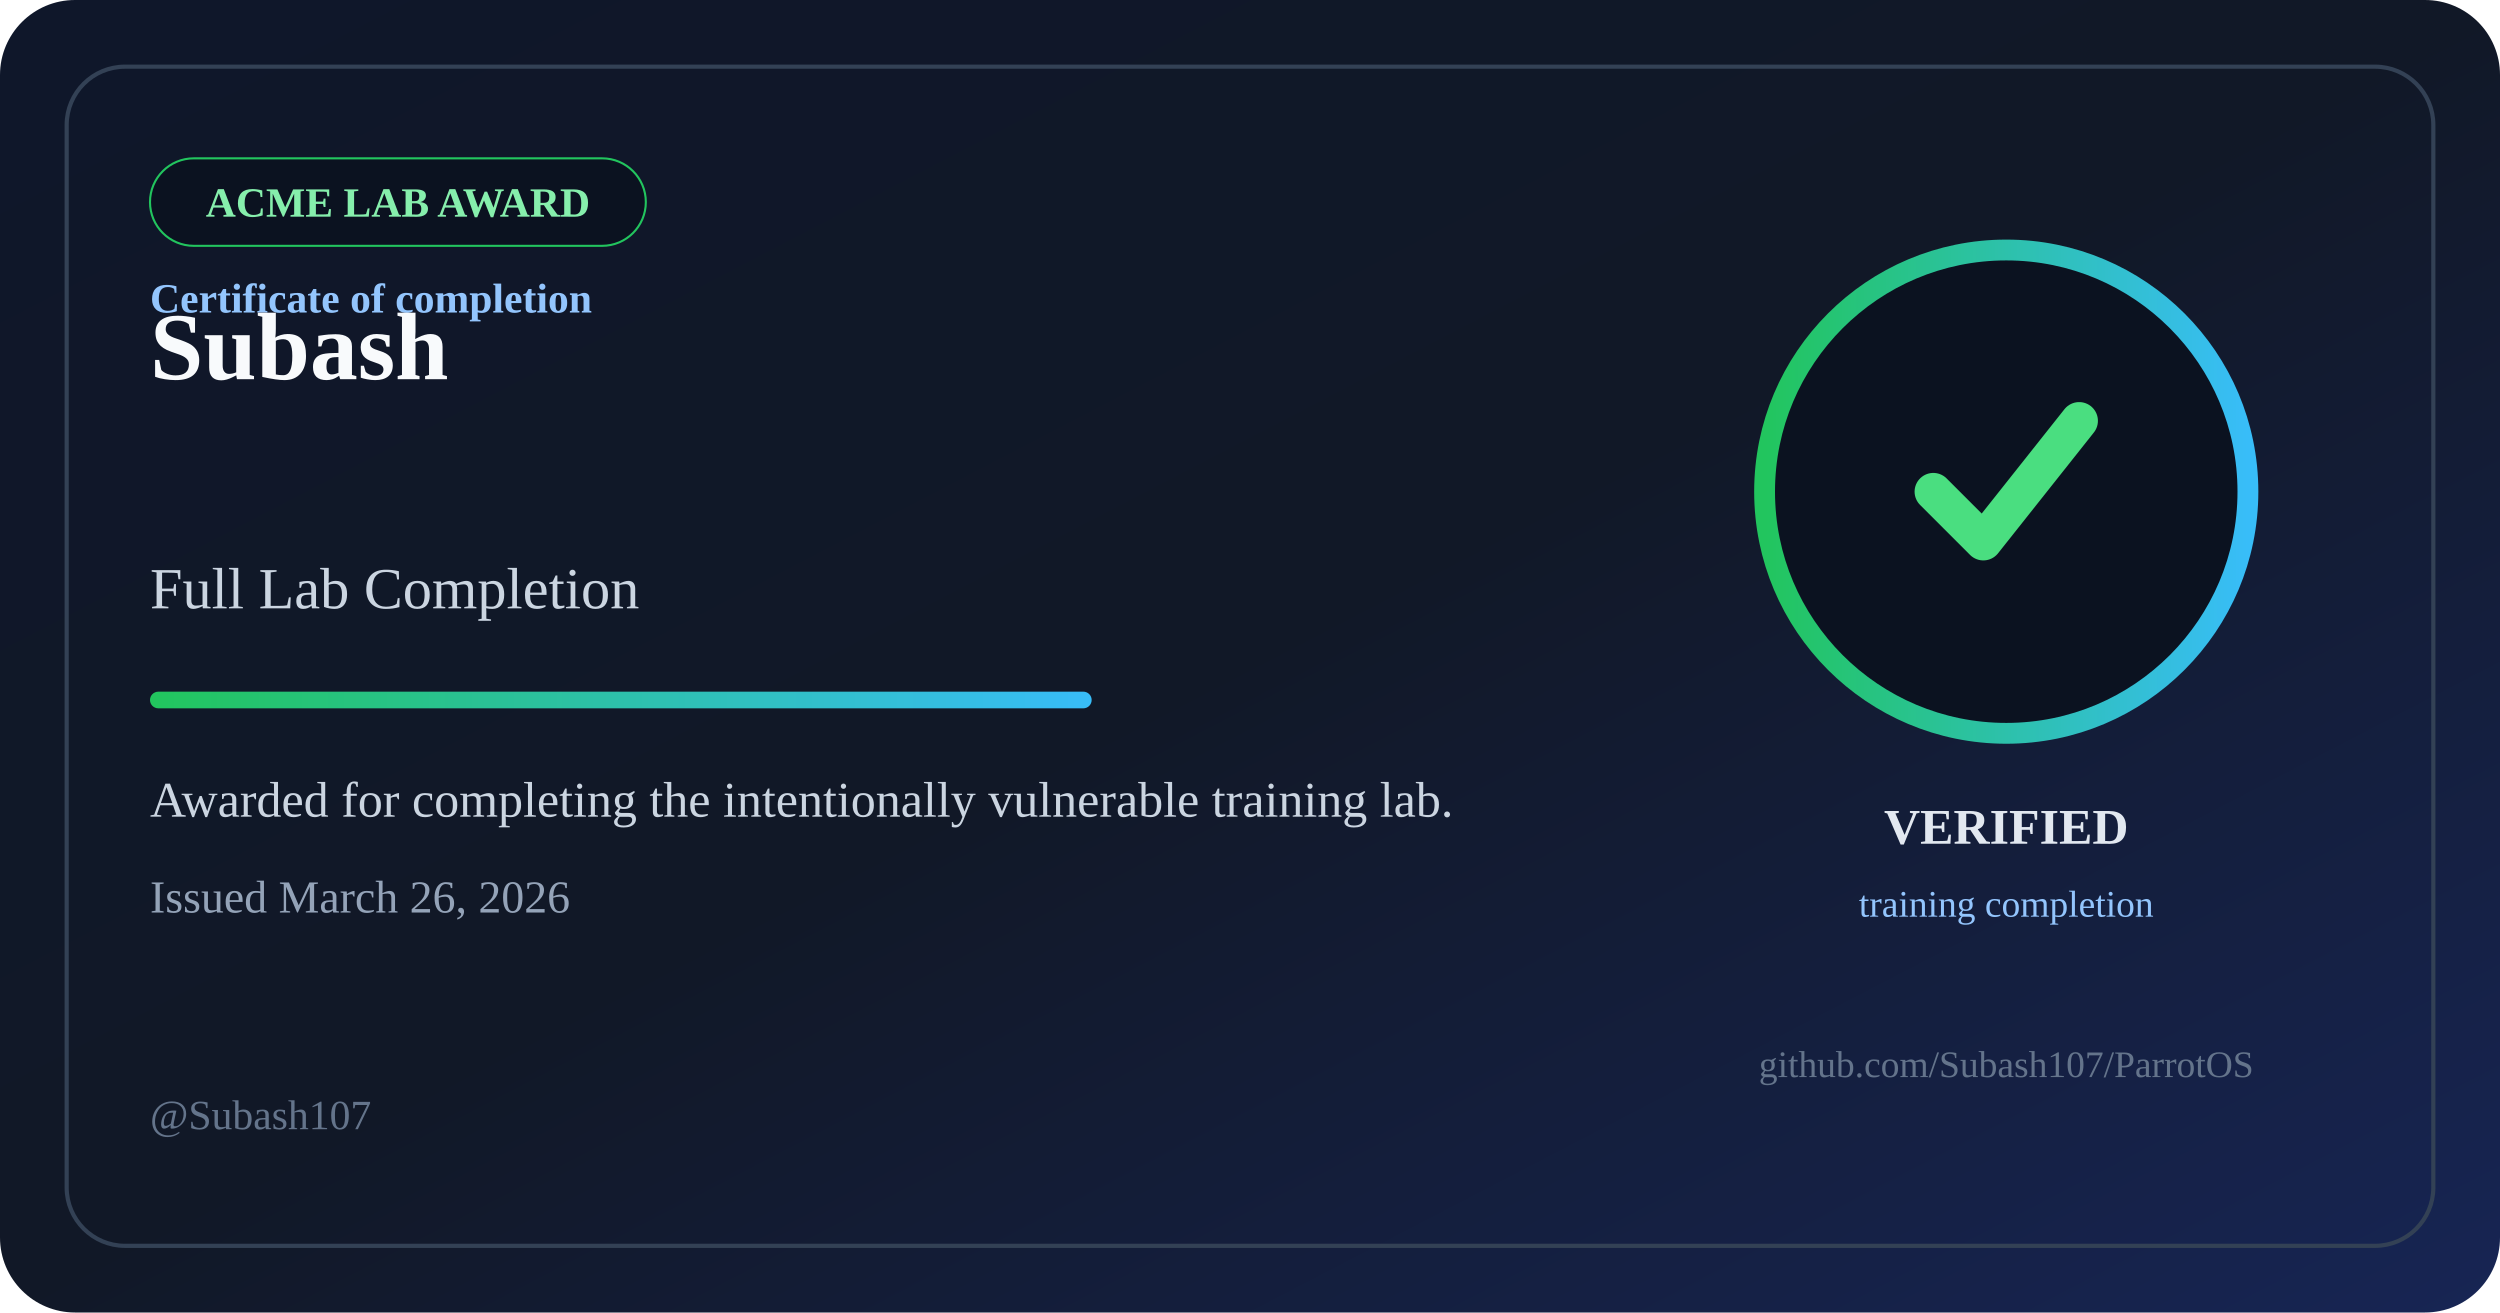
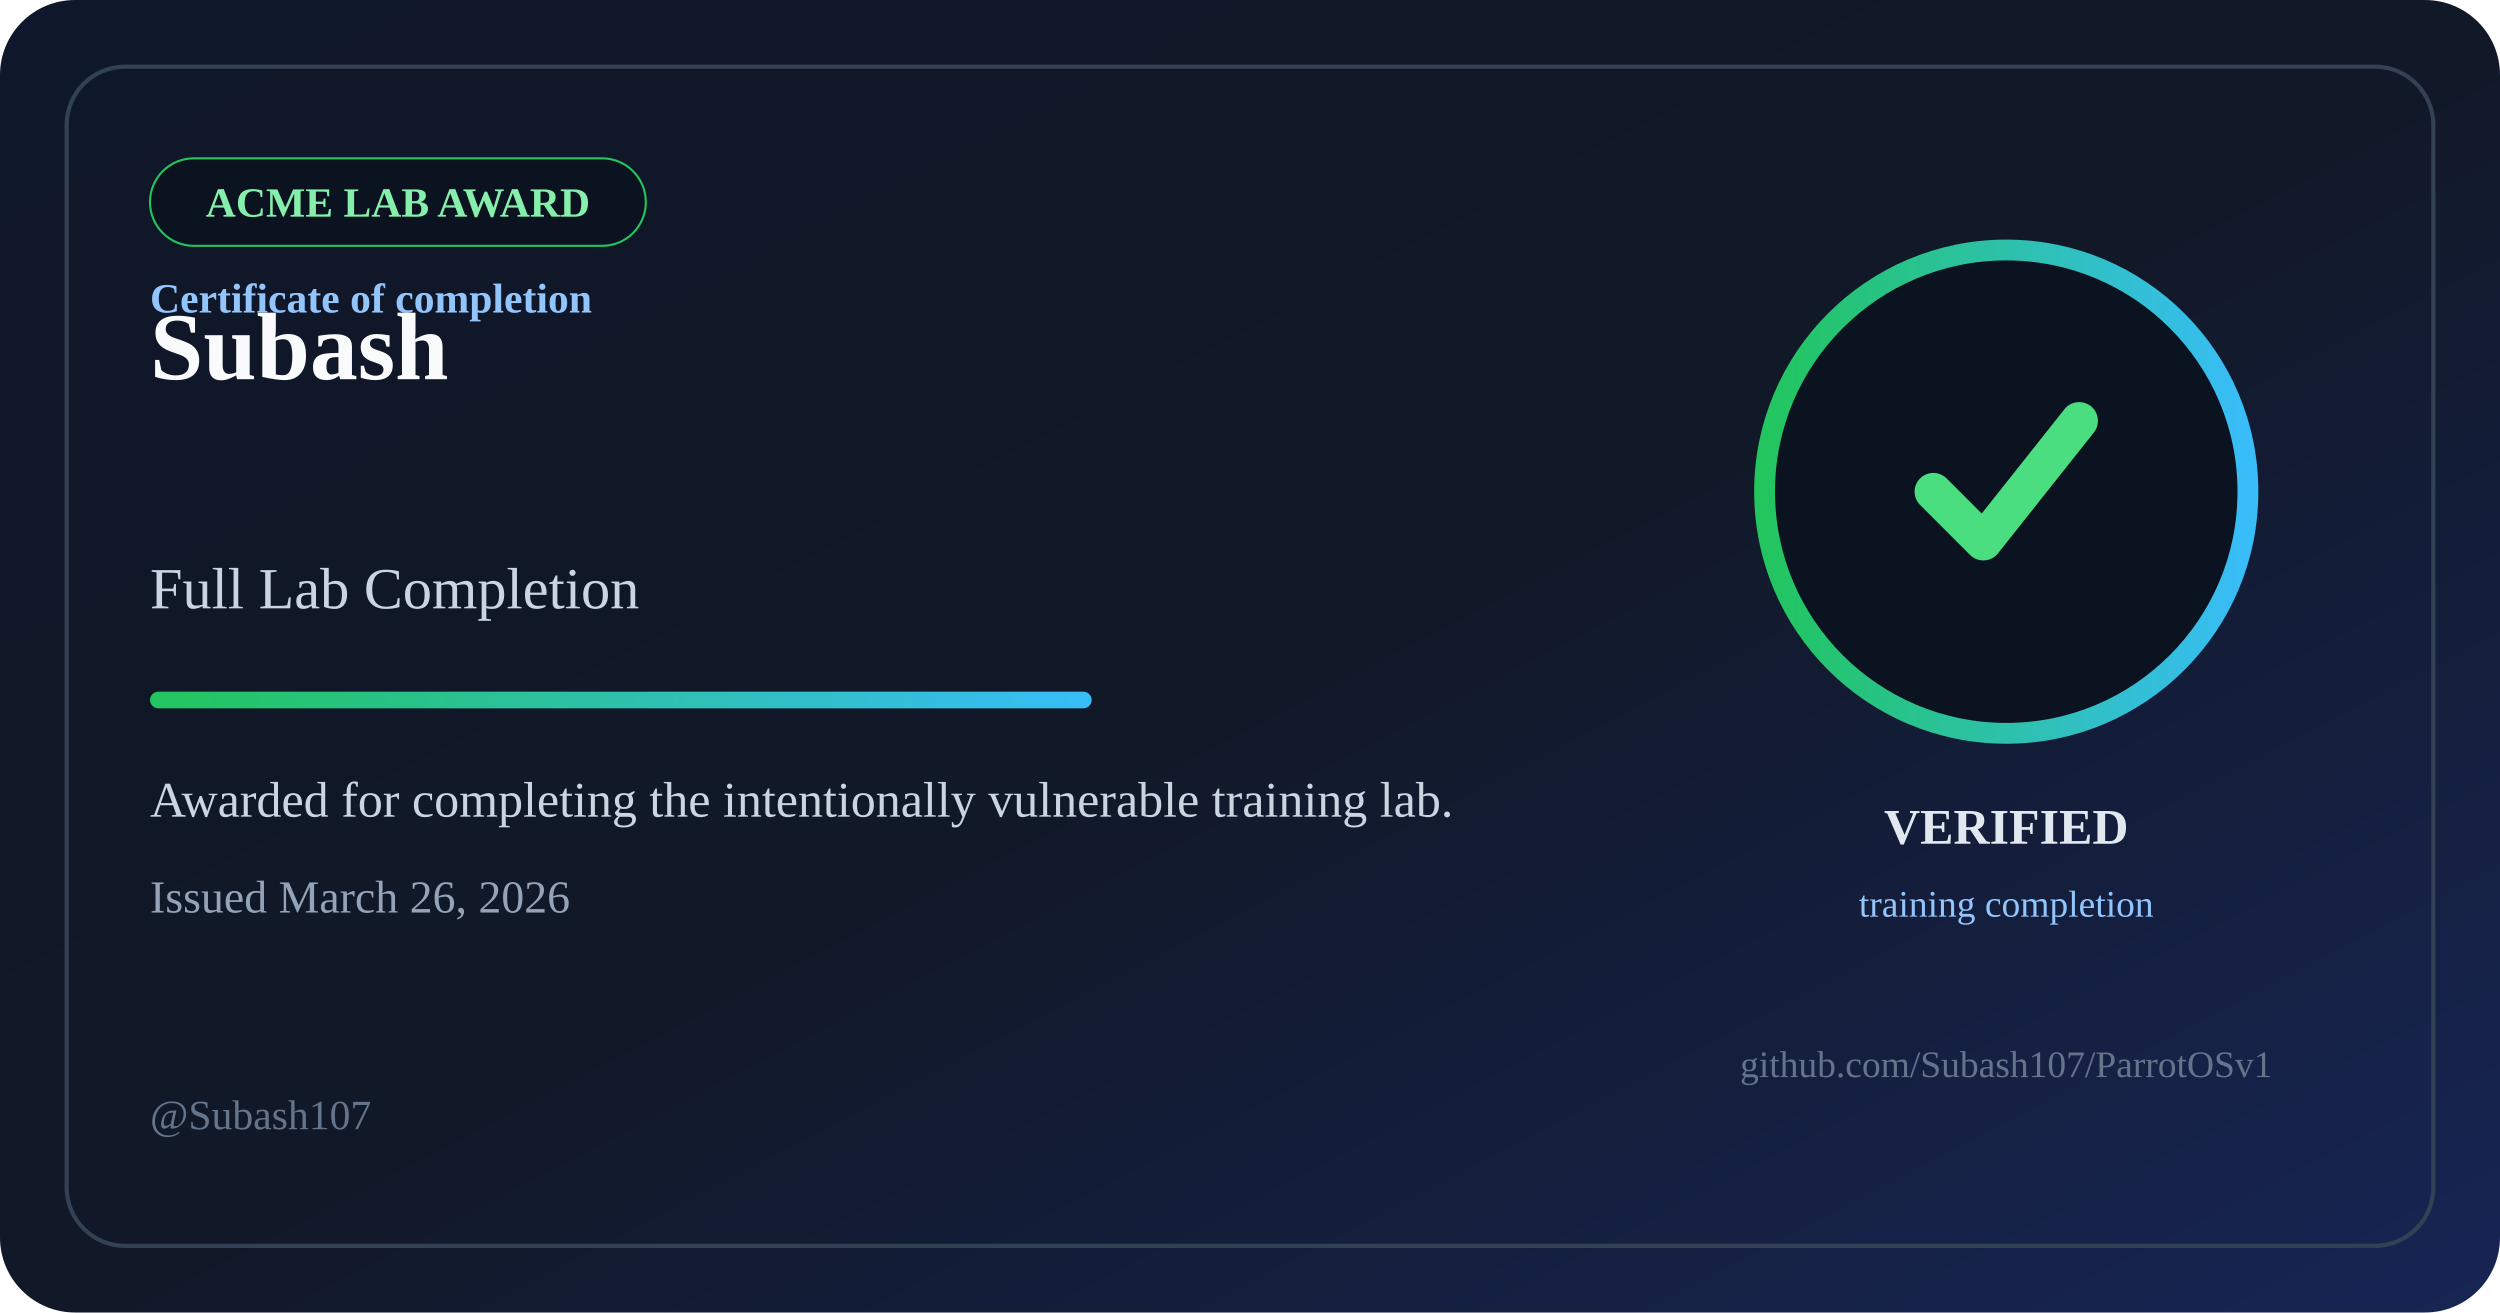
<svg xmlns="http://www.w3.org/2000/svg" width="1200" height="630" viewBox="0 0 1200 630" role="img" aria-labelledby="title desc">
  <defs>
    <linearGradient id="bg" x1="0%" y1="0%" x2="100%" y2="100%">
      <stop offset="0%" stop-color="#0f172a" />
      <stop offset="50%" stop-color="#111827" />
      <stop offset="100%" stop-color="#172554" />
    </linearGradient>
    <linearGradient id="accent" x1="0%" y1="0%" x2="100%" y2="0%">
      <stop offset="0%" stop-color="#22c55e" />
      <stop offset="100%" stop-color="#38bdf8" />
    </linearGradient>
  </defs>
  <rect width="1200" height="630" rx="36" fill="url(#bg)" />
  <rect x="32" y="32" width="1136" height="566" rx="28" fill="none" stroke="#334155" stroke-width="2" />
  <rect x="72" y="76" width="238" height="42" rx="21" fill="#0b1220" stroke="#22c55e" />
  <text x="191" y="104" text-anchor="middle" font-size="20" font-weight="700" fill="#86efac">ACME LAB AWARD</text>
  <text x="72" y="150" font-size="20" font-weight="600" fill="#93c5fd">Certificate of completion</text>
  <text x="72" y="182" font-size="46" font-weight="700" fill="#f8fafc">Subash</text>
  <text x="72" y="292" font-size="28" font-weight="500" fill="#cbd5e1">Full Lab Completion</text>
  <rect x="72" y="332" width="452" height="8" rx="4" fill="url(#accent)" />
  <text x="72" y="392" font-size="24" fill="#cbd5e1">Awarded for completing the intentionally vulnerable training lab.</text>
  <text x="72" y="438" font-size="22" fill="#94a3b8">Issued March 26, 2026</text>
  <text x="72" y="542" font-size="20" fill="#64748b">@Subash107</text>
  <circle cx="963" cy="236" r="116" fill="#0b1220" stroke="url(#accent)" stroke-width="10" />
  <path d="M928 236l24 24 46-58" fill="none" stroke="#4ade80" stroke-width="18" stroke-linecap="round" stroke-linejoin="round" />
  <text x="963" y="405" text-anchor="middle" font-size="24" font-weight="700" fill="#e2e8f0">VERIFIED</text>
  <text x="963" y="440" text-anchor="middle" font-size="18" fill="#93c5fd">training completion</text>
-   <text x="963" y="517" text-anchor="middle" font-size="18" fill="#64748b">github.com/Subash107/ParrotOS</text>
+   <text x="963" y="517" text-anchor="middle" font-size="18" fill="#64748b">github.com/Subash107/ParrotOSv1</text>
</svg>
